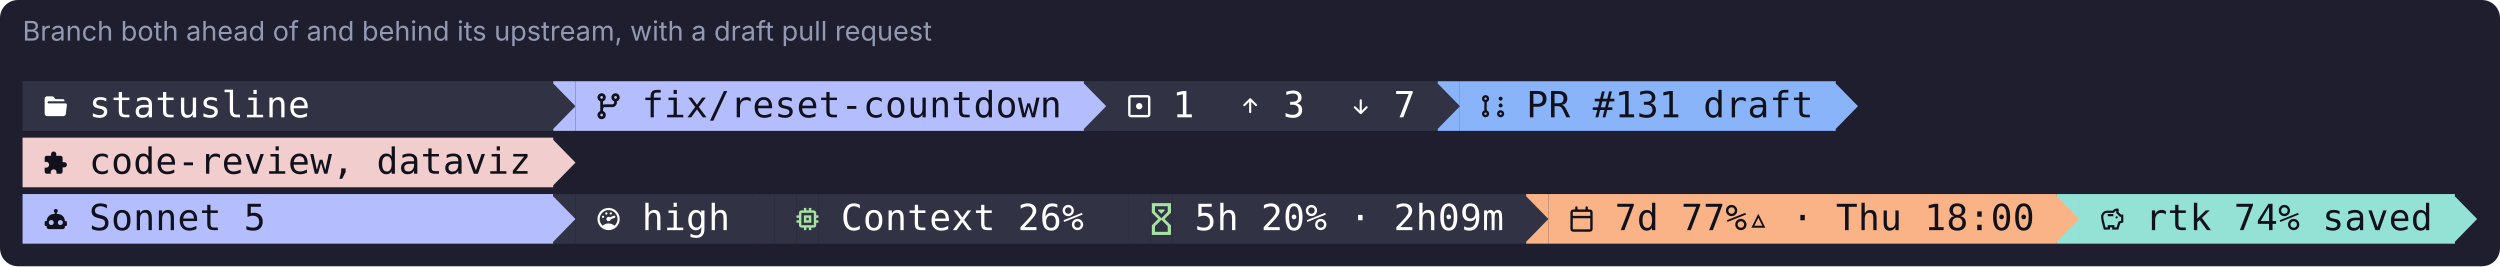
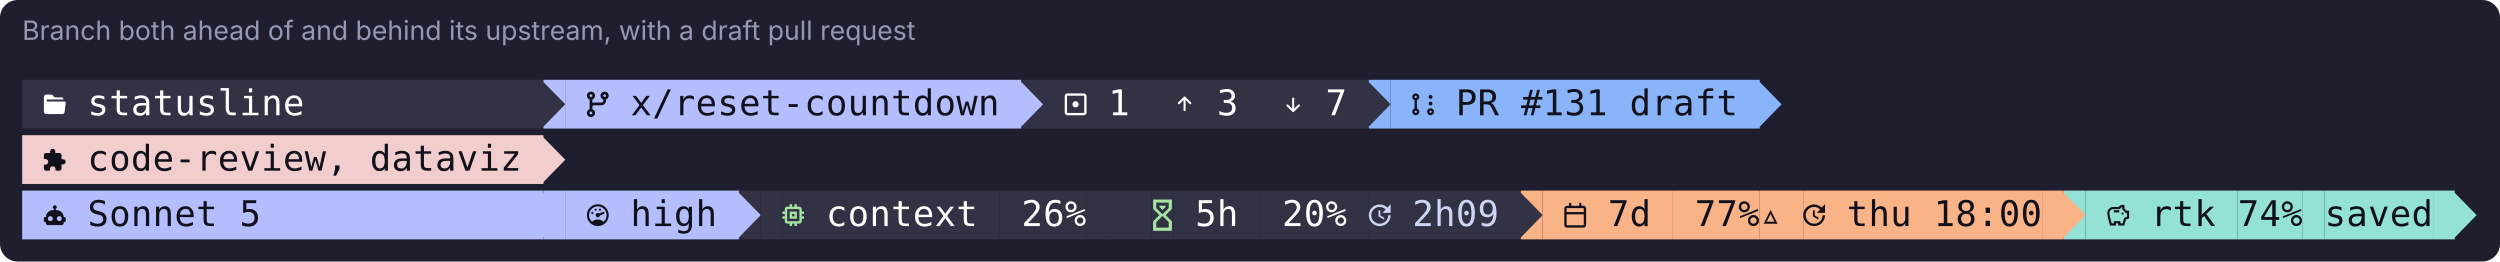
- <svg xmlns="http://www.w3.org/2000/svg" width="1108" height="118" viewBox="0 0 1108 118" role="img" aria-label="Branch both ahead of and behind its upstream, with a draft pull request">
-   <rect width="1108" height="118" rx="8" fill="#1e1e2e" />
+ <svg xmlns="http://www.w3.org/2000/svg" width="1128" height="118" viewBox="0 0 1128 118" role="img" aria-label="Branch both ahead of and behind its upstream, with a draft pull request">
+   <rect width="1128" height="118" rx="8" fill="#1e1e2e" />
  <text x="10" y="18" font-family="-apple-system,Segoe UI,system-ui,sans-serif" font-size="12" fill="#9399b2">Branch both ahead of and behind its upstream, with a draft pull request</text>
  <rect x="10.00" y="36" width="235.20" height="22" fill="rgb(49,50,68)" />
  <path d="M133 1134H400Q466 1134 507 1080L576 989Q582 981 591 981H991Q1022 981 1045 959Q1068 936 1067 905V867H210Q187 867 170.0 850.0Q153 833 153 810Q153 786 170.0 769.0Q187 752 210 752H1123Q1154 752 1177 730Q1200 707 1199 676Q1199 670 1199 667L1144 200Q1144 144 1105.0 105.0Q1066 66 1010 66H133Q78 66 39.0 105.0Q0 144 0 200V1000Q0 1056 39.0 1095.0Q78 1134 133 1134Z" fill="rgb(255,255,255)" transform="translate(19.80 52.00) scale(0.00821 -0.00821)" />
  <text x="44.30" y="52" text-anchor="middle" font-family="ui-monospace,SFMono-Regular,Menlo,Consolas,monospace" font-size="16" fill="rgb(255,255,255)">s</text>
  <text x="54.10" y="52" text-anchor="middle" font-family="ui-monospace,SFMono-Regular,Menlo,Consolas,monospace" font-size="16" fill="rgb(255,255,255)">t</text>
  <text x="63.90" y="52" text-anchor="middle" font-family="ui-monospace,SFMono-Regular,Menlo,Consolas,monospace" font-size="16" fill="rgb(255,255,255)">a</text>
  <text x="73.70" y="52" text-anchor="middle" font-family="ui-monospace,SFMono-Regular,Menlo,Consolas,monospace" font-size="16" fill="rgb(255,255,255)">t</text>
  <text x="83.50" y="52" text-anchor="middle" font-family="ui-monospace,SFMono-Regular,Menlo,Consolas,monospace" font-size="16" fill="rgb(255,255,255)">u</text>
  <text x="93.30" y="52" text-anchor="middle" font-family="ui-monospace,SFMono-Regular,Menlo,Consolas,monospace" font-size="16" fill="rgb(255,255,255)">s</text>
  <text x="103.10" y="52" text-anchor="middle" font-family="ui-monospace,SFMono-Regular,Menlo,Consolas,monospace" font-size="16" fill="rgb(255,255,255)">l</text>
  <text x="112.90" y="52" text-anchor="middle" font-family="ui-monospace,SFMono-Regular,Menlo,Consolas,monospace" font-size="16" fill="rgb(255,255,255)">i</text>
  <text x="122.70" y="52" text-anchor="middle" font-family="ui-monospace,SFMono-Regular,Menlo,Consolas,monospace" font-size="16" fill="rgb(255,255,255)">n</text>
  <text x="132.50" y="52" text-anchor="middle" font-family="ui-monospace,SFMono-Regular,Menlo,Consolas,monospace" font-size="16" fill="rgb(255,255,255)">e</text>
  <rect x="245.20" y="36" width="9.80" height="22" fill="rgb(180,190,254)" />
  <path d="M-72 1812H13L1200 602L13 -612H-72Z" fill="rgb(49,50,68)" transform="translate(245.20 52.00) scale(0.00821 -0.00821)" />
-   <rect x="255.00" y="36" width="225.40" height="22" fill="rgb(180,190,254)" />
+   <rect x="255.00" y="36" width="205.80" height="22" fill="rgb(180,190,254)" />
  <path d="M750 1076Q750 1168 816.0 1234.0Q882 1300 975.0 1300.0Q1068 1300 1134.0 1234.0Q1200 1168 1200 1076Q1200 1004 1158 944Q1116 886 1049 864V800Q1049 698 976 624Q903 550 800 550H400Q359 550 329 522Q299 492 300 450V338Q366 314 408.0 256.0Q450 198 450 126Q450 32 384.0 -34.0Q318 -100 225 -100Q132 -100 66 -34Q0 32 0 126Q0 198 42.0 256.0Q84 314 150 338V864Q84 888 42.0 946.0Q0 1004 0 1076Q0 1168 66.0 1234.0Q132 1300 225.0 1300.0Q318 1300 384.0 1234.0Q450 1168 450 1076Q450 1004 408.0 946.0Q366 888 300 864V680Q348 700 400 700H800Q841 700 871.0 730.0Q901 760 900 800V864Q834 888 792.0 946.0Q750 1004 750 1076ZM225 1000Q255 1000 277.0 1022.0Q299 1044 300 1076Q300 1106 278.0 1128.0Q256 1150 225.0 1150.0Q194 1150 172.0 1128.0Q150 1106 150.0 1075.0Q150 1044 172.0 1022.0Q194 1000 225 1000ZM975 1000Q1005 1000 1027.0 1022.0Q1049 1044 1049.0 1075.0Q1049 1106 1028 1128Q1006 1150 975.0 1150.0Q944 1150 922.0 1128.0Q900 1106 900.0 1075.0Q900 1044 922.0 1022.0Q944 1000 975 1000ZM225 50Q255 50 277 72Q299 94 300 126Q300 156 278.0 178.0Q256 200 225.0 200.0Q194 200 172.0 178.0Q150 156 150.0 125.0Q150 94 172.0 72.0Q194 50 225 50Z" fill="rgb(17,17,27)" transform="translate(264.80 52.00) scale(0.00821 -0.00821)" />
-   <text x="289.30" y="52" text-anchor="middle" font-family="ui-monospace,SFMono-Regular,Menlo,Consolas,monospace" font-size="16" fill="rgb(17,17,27)">f</text>
-   <text x="299.10" y="52" text-anchor="middle" font-family="ui-monospace,SFMono-Regular,Menlo,Consolas,monospace" font-size="16" fill="rgb(17,17,27)">i</text>
-   <text x="308.90" y="52" text-anchor="middle" font-family="ui-monospace,SFMono-Regular,Menlo,Consolas,monospace" font-size="16" fill="rgb(17,17,27)">x</text>
-   <text x="318.70" y="52" text-anchor="middle" font-family="ui-monospace,SFMono-Regular,Menlo,Consolas,monospace" font-size="16" fill="rgb(17,17,27)">/</text>
-   <text x="328.50" y="52" text-anchor="middle" font-family="ui-monospace,SFMono-Regular,Menlo,Consolas,monospace" font-size="16" fill="rgb(17,17,27)">r</text>
+   <text x="289.30" y="52" text-anchor="middle" font-family="ui-monospace,SFMono-Regular,Menlo,Consolas,monospace" font-size="16" fill="rgb(17,17,27)">x</text>
+   <text x="299.10" y="52" text-anchor="middle" font-family="ui-monospace,SFMono-Regular,Menlo,Consolas,monospace" font-size="16" fill="rgb(17,17,27)">/</text>
+   <text x="308.90" y="52" text-anchor="middle" font-family="ui-monospace,SFMono-Regular,Menlo,Consolas,monospace" font-size="16" fill="rgb(17,17,27)">r</text>
+   <text x="318.70" y="52" text-anchor="middle" font-family="ui-monospace,SFMono-Regular,Menlo,Consolas,monospace" font-size="16" fill="rgb(17,17,27)">e</text>
+   <text x="328.50" y="52" text-anchor="middle" font-family="ui-monospace,SFMono-Regular,Menlo,Consolas,monospace" font-size="16" fill="rgb(17,17,27)">s</text>
  <text x="338.30" y="52" text-anchor="middle" font-family="ui-monospace,SFMono-Regular,Menlo,Consolas,monospace" font-size="16" fill="rgb(17,17,27)">e</text>
-   <text x="348.10" y="52" text-anchor="middle" font-family="ui-monospace,SFMono-Regular,Menlo,Consolas,monospace" font-size="16" fill="rgb(17,17,27)">s</text>
-   <text x="357.90" y="52" text-anchor="middle" font-family="ui-monospace,SFMono-Regular,Menlo,Consolas,monospace" font-size="16" fill="rgb(17,17,27)">e</text>
-   <text x="367.70" y="52" text-anchor="middle" font-family="ui-monospace,SFMono-Regular,Menlo,Consolas,monospace" font-size="16" fill="rgb(17,17,27)">t</text>
-   <text x="377.50" y="52" text-anchor="middle" font-family="ui-monospace,SFMono-Regular,Menlo,Consolas,monospace" font-size="16" fill="rgb(17,17,27)">-</text>
-   <text x="387.30" y="52" text-anchor="middle" font-family="ui-monospace,SFMono-Regular,Menlo,Consolas,monospace" font-size="16" fill="rgb(17,17,27)">c</text>
-   <text x="397.10" y="52" text-anchor="middle" font-family="ui-monospace,SFMono-Regular,Menlo,Consolas,monospace" font-size="16" fill="rgb(17,17,27)">o</text>
-   <text x="406.90" y="52" text-anchor="middle" font-family="ui-monospace,SFMono-Regular,Menlo,Consolas,monospace" font-size="16" fill="rgb(17,17,27)">u</text>
-   <text x="416.70" y="52" text-anchor="middle" font-family="ui-monospace,SFMono-Regular,Menlo,Consolas,monospace" font-size="16" fill="rgb(17,17,27)">n</text>
-   <text x="426.50" y="52" text-anchor="middle" font-family="ui-monospace,SFMono-Regular,Menlo,Consolas,monospace" font-size="16" fill="rgb(17,17,27)">t</text>
-   <text x="436.30" y="52" text-anchor="middle" font-family="ui-monospace,SFMono-Regular,Menlo,Consolas,monospace" font-size="16" fill="rgb(17,17,27)">d</text>
-   <text x="446.10" y="52" text-anchor="middle" font-family="ui-monospace,SFMono-Regular,Menlo,Consolas,monospace" font-size="16" fill="rgb(17,17,27)">o</text>
-   <text x="455.90" y="52" text-anchor="middle" font-family="ui-monospace,SFMono-Regular,Menlo,Consolas,monospace" font-size="16" fill="rgb(17,17,27)">w</text>
-   <text x="465.70" y="52" text-anchor="middle" font-family="ui-monospace,SFMono-Regular,Menlo,Consolas,monospace" font-size="16" fill="rgb(17,17,27)">n</text>
-   <rect x="480.40" y="36" width="9.80" height="22" fill="rgb(49,50,68)" />
-   <path d="M-72 1812H13L1200 602L13 -612H-72Z" fill="rgb(180,190,254)" transform="translate(480.40 52.00) scale(0.00821 -0.00821)" />
-   <rect x="490.20" y="36" width="147.00" height="22" fill="rgb(49,50,68)" />
-   <path d="M1050 1200Q1112 1200 1156 1157Q1200 1113 1200 1050V150Q1200 87 1156 44Q1112 0 1050 0H150Q88 0 44.0 44.0Q0 88 0 150V1050Q0 1113 44.0 1157.0Q88 1201 150 1200ZM150 1072Q142 1072 134 1065Q128 1059 128 1050V150Q128 141 134.0 135.0Q140 129 150 129H1050Q1058 129 1066 135Q1070 141 1070 150V1050Q1070 1059 1066 1065Q1060 1071 1050 1072ZM600 429H596Q524 429 474.0 479.0Q424 529 424.0 600.0Q424 671 474.0 721.0Q524 771 596 771H600Q670 770 719.0 720.0Q768 670 768.0 600.0Q768 530 719.0 480.0Q670 430 600 429Z" fill="rgb(255,255,255)" transform="translate(500.00 52.00) scale(0.00821 -0.00821)" />
-   <text x="524.50" y="52" text-anchor="middle" font-family="ui-monospace,SFMono-Regular,Menlo,Consolas,monospace" font-size="16" fill="rgb(255,255,255)">1</text>
-   <path d="M260 616Q244 634 244 656Q244 680 260 696L580 1016Q596 1032 618 1032Q642 1032 658 1016L978 696Q992 680 992 658Q992 634 976 618Q960 602 936 602Q914 602 898 616L676 840V282Q676 258 658 242Q642 226 619.0 226.0Q596 226 580 242Q562 258 562 282V840L340 616Q324 600 300.0 600.0Q276 600 260 616Z" fill="rgb(255,255,255)" transform="translate(549.00 52.00) scale(0.00821 -0.00821)" />
-   <text x="573.50" y="52" text-anchor="middle" font-family="ui-monospace,SFMono-Regular,Menlo,Consolas,monospace" font-size="16" fill="rgb(255,255,255)">3</text>
-   <path d="M994 544Q994 520 978 504L658 186Q642 168 618 170Q596 170 580 186L260 504Q246 522 246 542Q246 566 262 582Q278 598 302 598Q324 598 340 584L562 362V920Q562 942 580 958Q596 976 618 976Q642 976 659.0 959.0Q676 942 676 920V362L898 584Q914 600 937.0 600.0Q960 600 977.0 583.0Q994 566 994 544Z" fill="rgb(255,255,255)" transform="translate(598.00 52.00) scale(0.00821 -0.00821)" />
-   <text x="622.50" y="52" text-anchor="middle" font-family="ui-monospace,SFMono-Regular,Menlo,Consolas,monospace" font-size="16" fill="rgb(255,255,255)">7</text>
-   <rect x="637.20" y="36" width="9.80" height="22" fill="rgb(137,180,250)" />
-   <path d="M-72 1812H13L1200 602L13 -612H-72Z" fill="rgb(49,50,68)" transform="translate(637.20 52.00) scale(0.00821 -0.00821)" />
-   <rect x="647.00" y="36" width="166.60" height="22" fill="rgb(137,180,250)" />
-   <path d="M331 1144Q387 1087 387 1008Q387 946 351.0 896.0Q315 846 259 826V375Q315 355 351.0 305.0Q387 255 387 193Q387 114 330.0 57.0Q273 0 193 0Q115 0 58.0 57.0Q1 114 1 193Q1 255 37.0 305.0Q73 355 129 375V826Q73 846 37 896Q1 946 1 1007Q1 1086 57 1144Q115 1200 194.0 1200.0Q273 1200 331 1144ZM871 57Q815 114 815 193Q815 272 871 329Q929 386 1009 386Q1087 386 1144.0 329.0Q1201 272 1201 193Q1201 114 1145 57Q1087 0 1008.0 0.0Q929 0 871 57ZM193 943Q221 943 240.0 962.0Q259 981 259 1008Q259 1034 240.0 1053.0Q221 1072 194.0 1072.0Q167 1072 149 1053Q129 1035 129.0 1008.0Q129 981 148.0 962.0Q167 943 193 943ZM149 239Q129 220 129.0 193.0Q129 166 148.0 147.0Q167 128 193 129Q221 129 239 147Q259 166 259 193Q259 219 240.0 238.0Q221 257 194.0 257.0Q167 257 149 239ZM943 193Q943 166 962.0 147.0Q981 128 1009 129Q1035 129 1053 147Q1071 166 1071.0 193.0Q1071 220 1053 239Q1035 257 1008.0 257.0Q981 257 962.0 238.0Q943 219 943 193ZM1009 536Q965 536 933 567Q901 599 901.0 643.0Q901 687 933 719Q963 750 1009 750Q1053 750 1083 719Q1115 687 1115.0 643.0Q1115 599 1084.0 567.0Q1053 535 1009 536ZM933 932Q901 964 901.0 1008.0Q901 1052 932.0 1083.0Q963 1114 1009 1115Q1053 1115 1083 1083Q1115 1052 1115.0 1008.0Q1115 964 1084.0 932.0Q1053 900 1009.0 900.0Q965 900 933 932Z" fill="rgb(17,17,27)" transform="translate(656.80 52.00) scale(0.00821 -0.00821)" />
-   <text x="681.30" y="52" text-anchor="middle" font-family="ui-monospace,SFMono-Regular,Menlo,Consolas,monospace" font-size="16" fill="rgb(17,17,27)">P</text>
-   <text x="691.10" y="52" text-anchor="middle" font-family="ui-monospace,SFMono-Regular,Menlo,Consolas,monospace" font-size="16" fill="rgb(17,17,27)">R</text>
-   <text x="710.70" y="52" text-anchor="middle" font-family="ui-monospace,SFMono-Regular,Menlo,Consolas,monospace" font-size="16" fill="rgb(17,17,27)">#</text>
+   <text x="348.10" y="52" text-anchor="middle" font-family="ui-monospace,SFMono-Regular,Menlo,Consolas,monospace" font-size="16" fill="rgb(17,17,27)">t</text>
+   <text x="357.90" y="52" text-anchor="middle" font-family="ui-monospace,SFMono-Regular,Menlo,Consolas,monospace" font-size="16" fill="rgb(17,17,27)">-</text>
+   <text x="367.70" y="52" text-anchor="middle" font-family="ui-monospace,SFMono-Regular,Menlo,Consolas,monospace" font-size="16" fill="rgb(17,17,27)">c</text>
+   <text x="377.50" y="52" text-anchor="middle" font-family="ui-monospace,SFMono-Regular,Menlo,Consolas,monospace" font-size="16" fill="rgb(17,17,27)">o</text>
+   <text x="387.30" y="52" text-anchor="middle" font-family="ui-monospace,SFMono-Regular,Menlo,Consolas,monospace" font-size="16" fill="rgb(17,17,27)">u</text>
+   <text x="397.10" y="52" text-anchor="middle" font-family="ui-monospace,SFMono-Regular,Menlo,Consolas,monospace" font-size="16" fill="rgb(17,17,27)">n</text>
+   <text x="406.90" y="52" text-anchor="middle" font-family="ui-monospace,SFMono-Regular,Menlo,Consolas,monospace" font-size="16" fill="rgb(17,17,27)">t</text>
+   <text x="416.70" y="52" text-anchor="middle" font-family="ui-monospace,SFMono-Regular,Menlo,Consolas,monospace" font-size="16" fill="rgb(17,17,27)">d</text>
+   <text x="426.50" y="52" text-anchor="middle" font-family="ui-monospace,SFMono-Regular,Menlo,Consolas,monospace" font-size="16" fill="rgb(17,17,27)">o</text>
+   <text x="436.30" y="52" text-anchor="middle" font-family="ui-monospace,SFMono-Regular,Menlo,Consolas,monospace" font-size="16" fill="rgb(17,17,27)">w</text>
+   <text x="446.10" y="52" text-anchor="middle" font-family="ui-monospace,SFMono-Regular,Menlo,Consolas,monospace" font-size="16" fill="rgb(17,17,27)">n</text>
+   <rect x="460.80" y="36" width="9.80" height="22" fill="rgb(49,50,68)" />
+   <path d="M-72 1812H13L1200 602L13 -612H-72Z" fill="rgb(180,190,254)" transform="translate(460.80 52.00) scale(0.00821 -0.00821)" />
+   <rect x="470.60" y="36" width="147.00" height="22" fill="rgb(49,50,68)" />
+   <path d="M1050 1200Q1112 1200 1156 1157Q1200 1113 1200 1050V150Q1200 87 1156 44Q1112 0 1050 0H150Q88 0 44.0 44.0Q0 88 0 150V1050Q0 1113 44.0 1157.0Q88 1201 150 1200ZM150 1072Q142 1072 134 1065Q128 1059 128 1050V150Q128 141 134.0 135.0Q140 129 150 129H1050Q1058 129 1066 135Q1070 141 1070 150V1050Q1070 1059 1066 1065Q1060 1071 1050 1072ZM600 429H596Q524 429 474.0 479.0Q424 529 424.0 600.0Q424 671 474.0 721.0Q524 771 596 771H600Q670 770 719.0 720.0Q768 670 768.0 600.0Q768 530 719.0 480.0Q670 430 600 429Z" fill="rgb(255,255,255)" transform="translate(480.40 52.00) scale(0.00821 -0.00821)" />
+   <text x="504.90" y="52" text-anchor="middle" font-family="ui-monospace,SFMono-Regular,Menlo,Consolas,monospace" font-size="16" fill="rgb(255,255,255)">1</text>
+   <path d="M260 616Q244 634 244 656Q244 680 260 696L580 1016Q596 1032 618 1032Q642 1032 658 1016L978 696Q992 680 992 658Q992 634 976 618Q960 602 936 602Q914 602 898 616L676 840V282Q676 258 658 242Q642 226 619.0 226.0Q596 226 580 242Q562 258 562 282V840L340 616Q324 600 300.0 600.0Q276 600 260 616Z" fill="rgb(255,255,255)" transform="translate(529.40 52.00) scale(0.00821 -0.00821)" />
+   <text x="553.90" y="52" text-anchor="middle" font-family="ui-monospace,SFMono-Regular,Menlo,Consolas,monospace" font-size="16" fill="rgb(255,255,255)">3</text>
+   <path d="M994 544Q994 520 978 504L658 186Q642 168 618 170Q596 170 580 186L260 504Q246 522 246 542Q246 566 262 582Q278 598 302 598Q324 598 340 584L562 362V920Q562 942 580 958Q596 976 618 976Q642 976 659.0 959.0Q676 942 676 920V362L898 584Q914 600 937.0 600.0Q960 600 977.0 583.0Q994 566 994 544Z" fill="rgb(255,255,255)" transform="translate(578.40 52.00) scale(0.00821 -0.00821)" />
+   <text x="602.90" y="52" text-anchor="middle" font-family="ui-monospace,SFMono-Regular,Menlo,Consolas,monospace" font-size="16" fill="rgb(255,255,255)">7</text>
+   <rect x="617.60" y="36" width="9.80" height="22" fill="rgb(137,180,250)" />
+   <path d="M-72 1812H13L1200 602L13 -612H-72Z" fill="rgb(49,50,68)" transform="translate(617.60 52.00) scale(0.00821 -0.00821)" />
+   <rect x="627.40" y="36" width="166.60" height="22" fill="rgb(137,180,250)" />
+   <path d="M331 1144Q387 1087 387 1008Q387 946 351.0 896.0Q315 846 259 826V375Q315 355 351.0 305.0Q387 255 387 193Q387 114 330.0 57.0Q273 0 193 0Q115 0 58.0 57.0Q1 114 1 193Q1 255 37.0 305.0Q73 355 129 375V826Q73 846 37 896Q1 946 1 1007Q1 1086 57 1144Q115 1200 194.0 1200.0Q273 1200 331 1144ZM871 57Q815 114 815 193Q815 272 871 329Q929 386 1009 386Q1087 386 1144.0 329.0Q1201 272 1201 193Q1201 114 1145 57Q1087 0 1008.0 0.0Q929 0 871 57ZM193 943Q221 943 240.0 962.0Q259 981 259 1008Q259 1034 240.0 1053.0Q221 1072 194.0 1072.0Q167 1072 149 1053Q129 1035 129.0 1008.0Q129 981 148.0 962.0Q167 943 193 943ZM149 239Q129 220 129.0 193.0Q129 166 148.0 147.0Q167 128 193 129Q221 129 239 147Q259 166 259 193Q259 219 240.0 238.0Q221 257 194.0 257.0Q167 257 149 239ZM943 193Q943 166 962.0 147.0Q981 128 1009 129Q1035 129 1053 147Q1071 166 1071.0 193.0Q1071 220 1053 239Q1035 257 1008.0 257.0Q981 257 962.0 238.0Q943 219 943 193ZM1009 536Q965 536 933 567Q901 599 901.0 643.0Q901 687 933 719Q963 750 1009 750Q1053 750 1083 719Q1115 687 1115.0 643.0Q1115 599 1084.0 567.0Q1053 535 1009 536ZM933 932Q901 964 901.0 1008.0Q901 1052 932.0 1083.0Q963 1114 1009 1115Q1053 1115 1083 1083Q1115 1052 1115.0 1008.0Q1115 964 1084.0 932.0Q1053 900 1009.0 900.0Q965 900 933 932Z" fill="rgb(17,17,27)" transform="translate(637.20 52.00) scale(0.00821 -0.00821)" />
+   <text x="661.70" y="52" text-anchor="middle" font-family="ui-monospace,SFMono-Regular,Menlo,Consolas,monospace" font-size="16" fill="rgb(17,17,27)">P</text>
+   <text x="671.50" y="52" text-anchor="middle" font-family="ui-monospace,SFMono-Regular,Menlo,Consolas,monospace" font-size="16" fill="rgb(17,17,27)">R</text>
+   <text x="691.10" y="52" text-anchor="middle" font-family="ui-monospace,SFMono-Regular,Menlo,Consolas,monospace" font-size="16" fill="rgb(17,17,27)">#</text>
+   <text x="700.90" y="52" text-anchor="middle" font-family="ui-monospace,SFMono-Regular,Menlo,Consolas,monospace" font-size="16" fill="rgb(17,17,27)">1</text>
+   <text x="710.70" y="52" text-anchor="middle" font-family="ui-monospace,SFMono-Regular,Menlo,Consolas,monospace" font-size="16" fill="rgb(17,17,27)">3</text>
  <text x="720.50" y="52" text-anchor="middle" font-family="ui-monospace,SFMono-Regular,Menlo,Consolas,monospace" font-size="16" fill="rgb(17,17,27)">1</text>
-   <text x="730.30" y="52" text-anchor="middle" font-family="ui-monospace,SFMono-Regular,Menlo,Consolas,monospace" font-size="16" fill="rgb(17,17,27)">3</text>
-   <text x="740.10" y="52" text-anchor="middle" font-family="ui-monospace,SFMono-Regular,Menlo,Consolas,monospace" font-size="16" fill="rgb(17,17,27)">1</text>
-   <text x="759.70" y="52" text-anchor="middle" font-family="ui-monospace,SFMono-Regular,Menlo,Consolas,monospace" font-size="16" fill="rgb(17,17,27)">d</text>
-   <text x="769.50" y="52" text-anchor="middle" font-family="ui-monospace,SFMono-Regular,Menlo,Consolas,monospace" font-size="16" fill="rgb(17,17,27)">r</text>
-   <text x="779.30" y="52" text-anchor="middle" font-family="ui-monospace,SFMono-Regular,Menlo,Consolas,monospace" font-size="16" fill="rgb(17,17,27)">a</text>
-   <text x="789.10" y="52" text-anchor="middle" font-family="ui-monospace,SFMono-Regular,Menlo,Consolas,monospace" font-size="16" fill="rgb(17,17,27)">f</text>
-   <text x="798.90" y="52" text-anchor="middle" font-family="ui-monospace,SFMono-Regular,Menlo,Consolas,monospace" font-size="16" fill="rgb(17,17,27)">t</text>
-   <path d="M-72 1812H13L1200 602L13 -612H-72Z" fill="rgb(137,180,250)" transform="translate(813.60 52.00) scale(0.00821 -0.00821)" />
+   <text x="740.10" y="52" text-anchor="middle" font-family="ui-monospace,SFMono-Regular,Menlo,Consolas,monospace" font-size="16" fill="rgb(17,17,27)">d</text>
+   <text x="749.90" y="52" text-anchor="middle" font-family="ui-monospace,SFMono-Regular,Menlo,Consolas,monospace" font-size="16" fill="rgb(17,17,27)">r</text>
+   <text x="759.70" y="52" text-anchor="middle" font-family="ui-monospace,SFMono-Regular,Menlo,Consolas,monospace" font-size="16" fill="rgb(17,17,27)">a</text>
+   <text x="769.50" y="52" text-anchor="middle" font-family="ui-monospace,SFMono-Regular,Menlo,Consolas,monospace" font-size="16" fill="rgb(17,17,27)">f</text>
+   <text x="779.30" y="52" text-anchor="middle" font-family="ui-monospace,SFMono-Regular,Menlo,Consolas,monospace" font-size="16" fill="rgb(17,17,27)">t</text>
+   <path d="M-72 1812H13L1200 602L13 -612H-72Z" fill="rgb(137,180,250)" transform="translate(794.00 52.00) scale(0.00821 -0.00821)" />
  <rect x="10.00" y="61" width="235.20" height="22" fill="rgb(242,205,205)" />
  <path d="M1055 626H969V857Q969 903 935.5 936.5Q902 970 857 970H627V1056Q627 1115 585.5 1157.5Q544 1200 485.0 1200.0Q426 1200 384.5 1157.0Q343 1114 343 1056V970H113Q67 970 33.5 936.5Q0 903 0 857V640H86Q150 640 194.5 594.5Q239 549 239.0 484.5Q239 420 194.5 374.5Q150 329 86 329H0V112Q0 66 33.5 33.0Q67 0 113 0H329V86Q329 150 375.0 194.0Q421 238 485.0 238.0Q549 238 594.5 194.0Q640 150 640 86V0H857Q903 0 936.0 33.5Q969 67 969 112V343H1055Q1114 343 1157.0 384.5Q1200 426 1200.0 484.5Q1200 543 1157.0 584.5Q1114 626 1055 626Z" fill="rgb(17,17,27)" transform="translate(19.80 77.00) scale(0.00821 -0.00821)" />
  <text x="44.30" y="77" text-anchor="middle" font-family="ui-monospace,SFMono-Regular,Menlo,Consolas,monospace" font-size="16" fill="rgb(17,17,27)">c</text>
  <text x="54.10" y="77" text-anchor="middle" font-family="ui-monospace,SFMono-Regular,Menlo,Consolas,monospace" font-size="16" fill="rgb(17,17,27)">o</text>
  <text x="63.90" y="77" text-anchor="middle" font-family="ui-monospace,SFMono-Regular,Menlo,Consolas,monospace" font-size="16" fill="rgb(17,17,27)">d</text>
  <text x="73.70" y="77" text-anchor="middle" font-family="ui-monospace,SFMono-Regular,Menlo,Consolas,monospace" font-size="16" fill="rgb(17,17,27)">e</text>
  <text x="83.50" y="77" text-anchor="middle" font-family="ui-monospace,SFMono-Regular,Menlo,Consolas,monospace" font-size="16" fill="rgb(17,17,27)">-</text>
  <text x="93.30" y="77" text-anchor="middle" font-family="ui-monospace,SFMono-Regular,Menlo,Consolas,monospace" font-size="16" fill="rgb(17,17,27)">r</text>
  <text x="103.10" y="77" text-anchor="middle" font-family="ui-monospace,SFMono-Regular,Menlo,Consolas,monospace" font-size="16" fill="rgb(17,17,27)">e</text>
  <text x="112.90" y="77" text-anchor="middle" font-family="ui-monospace,SFMono-Regular,Menlo,Consolas,monospace" font-size="16" fill="rgb(17,17,27)">v</text>
  <text x="122.70" y="77" text-anchor="middle" font-family="ui-monospace,SFMono-Regular,Menlo,Consolas,monospace" font-size="16" fill="rgb(17,17,27)">i</text>
  <text x="132.50" y="77" text-anchor="middle" font-family="ui-monospace,SFMono-Regular,Menlo,Consolas,monospace" font-size="16" fill="rgb(17,17,27)">e</text>
  <text x="142.30" y="77" text-anchor="middle" font-family="ui-monospace,SFMono-Regular,Menlo,Consolas,monospace" font-size="16" fill="rgb(17,17,27)">w</text>
  <text x="152.10" y="77" text-anchor="middle" font-family="ui-monospace,SFMono-Regular,Menlo,Consolas,monospace" font-size="16" fill="rgb(17,17,27)">,</text>
  <text x="171.70" y="77" text-anchor="middle" font-family="ui-monospace,SFMono-Regular,Menlo,Consolas,monospace" font-size="16" fill="rgb(17,17,27)">d</text>
  <text x="181.50" y="77" text-anchor="middle" font-family="ui-monospace,SFMono-Regular,Menlo,Consolas,monospace" font-size="16" fill="rgb(17,17,27)">a</text>
  <text x="191.30" y="77" text-anchor="middle" font-family="ui-monospace,SFMono-Regular,Menlo,Consolas,monospace" font-size="16" fill="rgb(17,17,27)">t</text>
  <text x="201.10" y="77" text-anchor="middle" font-family="ui-monospace,SFMono-Regular,Menlo,Consolas,monospace" font-size="16" fill="rgb(17,17,27)">a</text>
  <text x="210.90" y="77" text-anchor="middle" font-family="ui-monospace,SFMono-Regular,Menlo,Consolas,monospace" font-size="16" fill="rgb(17,17,27)">v</text>
  <text x="220.70" y="77" text-anchor="middle" font-family="ui-monospace,SFMono-Regular,Menlo,Consolas,monospace" font-size="16" fill="rgb(17,17,27)">i</text>
  <text x="230.50" y="77" text-anchor="middle" font-family="ui-monospace,SFMono-Regular,Menlo,Consolas,monospace" font-size="16" fill="rgb(17,17,27)">z</text>
  <path d="M-72 1812H13L1200 602L13 -612H-72Z" fill="rgb(242,205,205)" transform="translate(245.20 77.00) scale(0.00821 -0.00821)" />
  <rect x="10.00" y="86" width="235.20" height="22" fill="rgb(180,190,254)" />
  <path d="M600 1144Q646 1144 678.0 1112.0Q710 1080 710 1037Q710 1006 694.0 980.5Q678 955 654 943V874H710Q812 874 900.0 821.5Q988 769 1039.0 682.0Q1090 595 1090 490H1144Q1166 490 1183.0 475.0Q1200 460 1200 437V274Q1200 251 1183.0 235.5Q1166 220 1144 220H1090V164Q1090 120 1058.0 88.0Q1026 56 980 56H220Q174 56 142.0 88.0Q110 120 110 164V220H56Q34 220 17.0 235.0Q0 250 0 274V437Q0 460 16.0 475.0Q32 490 56 490H110Q110 595 161.0 682.0Q212 769 300.0 821.5Q388 874 490 874H546V943Q522 956 506.0 981.0Q490 1006 490 1037Q490 1081 522.0 1112.5Q554 1144 600 1144ZM354 546Q298 546 259.0 505.5Q220 465 220.0 409.0Q220 353 259.0 313.5Q298 274 354.0 274.0Q410 274 450.0 313.5Q490 353 490.0 409.0Q490 465 450.0 505.5Q410 546 354 546ZM846 546Q790 546 750.0 505.5Q710 465 710.0 409.0Q710 353 749.0 313.5Q788 274 844.0 274.0Q900 274 940.0 313.5Q980 353 980.0 409.0Q980 465 941.0 505.5Q902 546 846 546Z" fill="rgb(17,17,27)" transform="translate(19.80 102.00) scale(0.00821 -0.00821)" />
  <text x="44.30" y="102" text-anchor="middle" font-family="ui-monospace,SFMono-Regular,Menlo,Consolas,monospace" font-size="16" fill="rgb(17,17,27)">S</text>
  <text x="54.10" y="102" text-anchor="middle" font-family="ui-monospace,SFMono-Regular,Menlo,Consolas,monospace" font-size="16" fill="rgb(17,17,27)">o</text>
  <text x="63.90" y="102" text-anchor="middle" font-family="ui-monospace,SFMono-Regular,Menlo,Consolas,monospace" font-size="16" fill="rgb(17,17,27)">n</text>
  <text x="73.70" y="102" text-anchor="middle" font-family="ui-monospace,SFMono-Regular,Menlo,Consolas,monospace" font-size="16" fill="rgb(17,17,27)">n</text>
  <text x="83.50" y="102" text-anchor="middle" font-family="ui-monospace,SFMono-Regular,Menlo,Consolas,monospace" font-size="16" fill="rgb(17,17,27)">e</text>
  <text x="93.30" y="102" text-anchor="middle" font-family="ui-monospace,SFMono-Regular,Menlo,Consolas,monospace" font-size="16" fill="rgb(17,17,27)">t</text>
  <text x="112.90" y="102" text-anchor="middle" font-family="ui-monospace,SFMono-Regular,Menlo,Consolas,monospace" font-size="16" fill="rgb(17,17,27)">5</text>
-   <rect x="245.20" y="86" width="9.80" height="22" fill="rgb(49,50,68)" />
+   <rect x="245.20" y="86" width="9.80" height="22" fill="rgb(180,190,254)" />
  <path d="M-72 1812H13L1200 602L13 -612H-72Z" fill="rgb(180,190,254)" transform="translate(245.20 102.00) scale(0.00821 -0.00821)" />
-   <rect x="255.00" y="86" width="78.40" height="22" fill="rgb(49,50,68)" />
-   <path d="M600 1200Q482 1200 370.5 1155.0Q259 1110 174.5 1025.5Q90 941 45.0 829.5Q0 718 0.0 599.5Q0 481 45.0 370.0Q90 259 174.5 174.5Q259 90 370.5 45.0Q482 0 600.0 0.0Q718 0 829.5 45.0Q941 90 1025.0 174.5Q1109 259 1154.5 370.0Q1200 481 1200.0 599.5Q1200 718 1154.5 829.5Q1109 941 1025.0 1025.5Q941 1110 829.5 1155.0Q718 1200 600 1200ZM600 1082Q729 1082 840.5 1017.0Q952 952 1016.5 840.5Q1081 729 1081 600Q1081 493 1039.0 400.0Q997 307 918 240Q856 299 773.0 330.0Q690 361 600 361Q420 361 282 240Q203 307 161.0 400.0Q119 493 119 600Q119 729 183.5 840.5Q248 952 359.5 1017.0Q471 1082 600 1082ZM479 961Q454 961 437.0 944.0Q420 927 420.0 901.5Q420 876 437.0 858.0Q454 840 479.5 840.0Q505 840 523.0 858.0Q541 876 541.0 901.5Q541 927 522.5 944.0Q504 961 479 961ZM721 961Q696 961 677.5 944.0Q659 927 659.0 901.5Q659 876 677.0 858.0Q695 840 720.5 840.0Q746 840 763.0 858.0Q780 876 780.0 901.5Q780 927 763.0 944.0Q746 961 721 961ZM907 783Q899 783 885 780L673 693Q648 713 615.5 718.5Q583 724 555 710Q510 693 490.5 646.5Q471 600 489.0 555.0Q507 510 553.5 490.0Q600 470 645 490Q676 501 695.5 526.5Q715 552 721 583L930 668Q952 676 962.0 700.0Q972 724 963 746Q955 763 939.5 773.0Q924 783 907 783ZM298 780Q273 780 256.5 763.0Q240 746 240.0 721.0Q240 696 256.5 677.5Q273 659 298.5 659.0Q324 659 342.0 677.5Q360 696 360.0 721.0Q360 746 341.5 763.0Q323 780 298 780Z" fill="rgb(255,255,255)" transform="translate(264.80 102.00) scale(0.00821 -0.00821)" />
-   <text x="289.30" y="102" text-anchor="middle" font-family="ui-monospace,SFMono-Regular,Menlo,Consolas,monospace" font-size="16" fill="rgb(255,255,255)">h</text>
-   <text x="299.10" y="102" text-anchor="middle" font-family="ui-monospace,SFMono-Regular,Menlo,Consolas,monospace" font-size="16" fill="rgb(255,255,255)">i</text>
-   <text x="308.90" y="102" text-anchor="middle" font-family="ui-monospace,SFMono-Regular,Menlo,Consolas,monospace" font-size="16" fill="rgb(255,255,255)">g</text>
-   <text x="318.70" y="102" text-anchor="middle" font-family="ui-monospace,SFMono-Regular,Menlo,Consolas,monospace" font-size="16" fill="rgb(255,255,255)">h</text>
+   <rect x="255.00" y="86" width="78.40" height="22" fill="rgb(180,190,254)" />
+   <path d="M600 1200Q482 1200 370.5 1155.0Q259 1110 174.5 1025.5Q90 941 45.0 829.5Q0 718 0.0 599.5Q0 481 45.0 370.0Q90 259 174.5 174.5Q259 90 370.5 45.0Q482 0 600.0 0.0Q718 0 829.5 45.0Q941 90 1025.0 174.5Q1109 259 1154.5 370.0Q1200 481 1200.0 599.5Q1200 718 1154.5 829.5Q1109 941 1025.0 1025.5Q941 1110 829.5 1155.0Q718 1200 600 1200ZM600 1082Q729 1082 840.5 1017.0Q952 952 1016.5 840.5Q1081 729 1081 600Q1081 493 1039.0 400.0Q997 307 918 240Q856 299 773.0 330.0Q690 361 600 361Q420 361 282 240Q203 307 161.0 400.0Q119 493 119 600Q119 729 183.5 840.5Q248 952 359.5 1017.0Q471 1082 600 1082ZM479 961Q454 961 437.0 944.0Q420 927 420.0 901.5Q420 876 437.0 858.0Q454 840 479.5 840.0Q505 840 523.0 858.0Q541 876 541.0 901.5Q541 927 522.5 944.0Q504 961 479 961ZM721 961Q696 961 677.5 944.0Q659 927 659.0 901.5Q659 876 677.0 858.0Q695 840 720.5 840.0Q746 840 763.0 858.0Q780 876 780.0 901.5Q780 927 763.0 944.0Q746 961 721 961ZM907 783Q899 783 885 780L673 693Q648 713 615.5 718.5Q583 724 555 710Q510 693 490.5 646.5Q471 600 489.0 555.0Q507 510 553.5 490.0Q600 470 645 490Q676 501 695.5 526.5Q715 552 721 583L930 668Q952 676 962.0 700.0Q972 724 963 746Q955 763 939.5 773.0Q924 783 907 783ZM298 780Q273 780 256.5 763.0Q240 746 240.0 721.0Q240 696 256.5 677.5Q273 659 298.5 659.0Q324 659 342.0 677.5Q360 696 360.0 721.0Q360 746 341.5 763.0Q323 780 298 780Z" fill="rgb(17,17,27)" transform="translate(264.80 102.00) scale(0.00821 -0.00821)" />
+   <text x="289.30" y="102" text-anchor="middle" font-family="ui-monospace,SFMono-Regular,Menlo,Consolas,monospace" font-size="16" fill="rgb(17,17,27)">h</text>
+   <text x="299.10" y="102" text-anchor="middle" font-family="ui-monospace,SFMono-Regular,Menlo,Consolas,monospace" font-size="16" fill="rgb(17,17,27)">i</text>
+   <text x="308.90" y="102" text-anchor="middle" font-family="ui-monospace,SFMono-Regular,Menlo,Consolas,monospace" font-size="16" fill="rgb(17,17,27)">g</text>
+   <text x="318.70" y="102" text-anchor="middle" font-family="ui-monospace,SFMono-Regular,Menlo,Consolas,monospace" font-size="16" fill="rgb(17,17,27)">h</text>
  <rect x="333.40" y="86" width="9.80" height="22" fill="rgb(49,50,68)" />
-   <path d="M-72 1812H13L1200 602L13 -612H-72Z" fill="rgb(49,50,68)" transform="translate(333.40 102.00) scale(0.00821 -0.00821)" />
+   <path d="M-72 1812H13L1200 602L13 -612H-72Z" fill="rgb(180,190,254)" transform="translate(333.40 102.00) scale(0.00821 -0.00821)" />
  <rect x="343.20" y="86" width="9.80" height="22" fill="rgb(49,50,68)" />
  <rect x="353.00" y="86" width="9.80" height="22" fill="rgb(49,50,68)" />
  <path d="M935 266H265V935H935ZM1200 666V800H1065V935Q1065 988 1026.0 1027.0Q987 1066 935 1066H800Q800 1065 800 1200H665V1066H534Q534 1065 534 1200H400V1066H265Q212 1066 173.5 1027.0Q135 988 135 935V800H0V666H135V534H0Q0 535 0 401H135V266Q135 213 174.0 174.0Q213 135 265 135H400V0H534V135H665V0H800V135H935Q988 135 1026.5 174.0Q1065 213 1065 266V401H1200V534H1065V666ZM665 534H534V666H665ZM800 800H400Q400 801 400 401H800Z" fill="rgb(166,227,161)" transform="translate(353.00 102.00) scale(0.00821 -0.00821)" />
-   <rect x="362.80" y="86" width="127.40" height="22" fill="rgb(49,50,68)" />
-   <text x="377.50" y="102" text-anchor="middle" font-family="ui-monospace,SFMono-Regular,Menlo,Consolas,monospace" font-size="16" fill="rgb(255,255,255)">C</text>
+   <rect x="362.80" y="86" width="88.20" height="22" fill="rgb(49,50,68)" />
+   <text x="377.50" y="102" text-anchor="middle" font-family="ui-monospace,SFMono-Regular,Menlo,Consolas,monospace" font-size="16" fill="rgb(255,255,255)">c</text>
  <text x="387.30" y="102" text-anchor="middle" font-family="ui-monospace,SFMono-Regular,Menlo,Consolas,monospace" font-size="16" fill="rgb(255,255,255)">o</text>
  <text x="397.10" y="102" text-anchor="middle" font-family="ui-monospace,SFMono-Regular,Menlo,Consolas,monospace" font-size="16" fill="rgb(255,255,255)">n</text>
  <text x="406.90" y="102" text-anchor="middle" font-family="ui-monospace,SFMono-Regular,Menlo,Consolas,monospace" font-size="16" fill="rgb(255,255,255)">t</text>
  <text x="416.70" y="102" text-anchor="middle" font-family="ui-monospace,SFMono-Regular,Menlo,Consolas,monospace" font-size="16" fill="rgb(255,255,255)">e</text>
  <text x="426.50" y="102" text-anchor="middle" font-family="ui-monospace,SFMono-Regular,Menlo,Consolas,monospace" font-size="16" fill="rgb(255,255,255)">x</text>
  <text x="436.30" y="102" text-anchor="middle" font-family="ui-monospace,SFMono-Regular,Menlo,Consolas,monospace" font-size="16" fill="rgb(255,255,255)">t</text>
-   <text x="455.90" y="102" text-anchor="middle" font-family="ui-monospace,SFMono-Regular,Menlo,Consolas,monospace" font-size="16" fill="rgb(255,255,255)">2</text>
-   <text x="465.70" y="102" text-anchor="middle" font-family="ui-monospace,SFMono-Regular,Menlo,Consolas,monospace" font-size="16" fill="rgb(255,255,255)">6</text>
-   <text x="475.50" y="102" text-anchor="middle" font-family="ui-monospace,SFMono-Regular,Menlo,Consolas,monospace" font-size="16" fill="rgb(255,255,255)">%</text>
+   <rect x="451.00" y="86" width="39.20" height="22" fill="rgb(49,50,68)" />
+   <text x="465.70" y="102" text-anchor="middle" font-family="ui-monospace,SFMono-Regular,Menlo,Consolas,monospace" font-size="16" fill="rgb(255,255,255)">2</text>
+   <text x="475.50" y="102" text-anchor="middle" font-family="ui-monospace,SFMono-Regular,Menlo,Consolas,monospace" font-size="16" fill="rgb(255,255,255)">6</text>
+   <text x="485.30" y="102" text-anchor="middle" font-family="ui-monospace,SFMono-Regular,Menlo,Consolas,monospace" font-size="16" fill="rgb(255,255,255)">%</text>
  <rect x="490.20" y="86" width="9.80" height="22" fill="rgb(49,50,68)" />
-   <path d="M-72 1812H13L1200 602L13 -612H-72Z" fill="rgb(49,50,68)" transform="translate(490.20 102.00) scale(0.00821 -0.00821)" />
  <rect x="500.00" y="86" width="9.80" height="22" fill="rgb(49,50,68)" />
+   <path d="M-72 1812H13L1200 602L13 -612H-72Z" fill="rgb(49,50,68)" transform="translate(500.00 102.00) scale(0.00821 -0.00821)" />
  <rect x="509.80" y="86" width="9.80" height="22" fill="rgb(49,50,68)" />
-   <path d="M84 1459H1116V943L774 600Q772 600 1116 258V-259H84V258L426 600Q428 600 84 943ZM942 214 600 556 256 214V-89H942ZM600 645 942 988V1291H256V988ZM426 1117H774V1053L600 879L426 1053Z" fill="rgb(166,227,161)" transform="translate(509.80 102.00) scale(0.00821 -0.00821)" />
-   <rect x="519.60" y="86" width="156.80" height="22" fill="rgb(49,50,68)" />
-   <text x="534.30" y="102" text-anchor="middle" font-family="ui-monospace,SFMono-Regular,Menlo,Consolas,monospace" font-size="16" fill="rgb(255,255,255)">5</text>
-   <text x="544.10" y="102" text-anchor="middle" font-family="ui-monospace,SFMono-Regular,Menlo,Consolas,monospace" font-size="16" fill="rgb(255,255,255)">h</text>
-   <text x="563.70" y="102" text-anchor="middle" font-family="ui-monospace,SFMono-Regular,Menlo,Consolas,monospace" font-size="16" fill="rgb(255,255,255)">2</text>
-   <text x="573.50" y="102" text-anchor="middle" font-family="ui-monospace,SFMono-Regular,Menlo,Consolas,monospace" font-size="16" fill="rgb(255,255,255)">0</text>
-   <text x="583.30" y="102" text-anchor="middle" font-family="ui-monospace,SFMono-Regular,Menlo,Consolas,monospace" font-size="16" fill="rgb(255,255,255)">%</text>
-   <text x="602.90" y="102" text-anchor="middle" font-family="ui-monospace,SFMono-Regular,Menlo,Consolas,monospace" font-size="16" fill="rgb(255,255,255)">·</text>
-   <text x="622.50" y="102" text-anchor="middle" font-family="ui-monospace,SFMono-Regular,Menlo,Consolas,monospace" font-size="16" fill="rgb(255,255,255)">2</text>
-   <text x="632.30" y="102" text-anchor="middle" font-family="ui-monospace,SFMono-Regular,Menlo,Consolas,monospace" font-size="16" fill="rgb(255,255,255)">h</text>
-   <text x="642.10" y="102" text-anchor="middle" font-family="ui-monospace,SFMono-Regular,Menlo,Consolas,monospace" font-size="16" fill="rgb(255,255,255)">0</text>
-   <text x="651.90" y="102" text-anchor="middle" font-family="ui-monospace,SFMono-Regular,Menlo,Consolas,monospace" font-size="16" fill="rgb(255,255,255)">9</text>
-   <text x="661.70" y="102" text-anchor="middle" font-family="ui-monospace,SFMono-Regular,Menlo,Consolas,monospace" font-size="16" fill="rgb(255,255,255)">m</text>
-   <rect x="676.40" y="86" width="9.80" height="22" fill="rgb(250,179,135)" />
-   <path d="M-72 1812H13L1200 602L13 -612H-72Z" fill="rgb(49,50,68)" transform="translate(676.40 102.00) scale(0.00821 -0.00821)" />
-   <rect x="686.20" y="86" width="225.40" height="22" fill="rgb(250,179,135)" />
-   <path d="M387 1222V1115H815V1222Q815 1249 835 1267Q853 1286 879.0 1286.0Q905 1286 924.0 1267.0Q943 1248 943 1222V1115H1051Q1113 1115 1157.0 1071.0Q1201 1027 1201 965V64Q1201 1 1157 -42Q1113 -86 1051 -85H151Q89 -85 45 -42Q1 2 1 64V965Q1 1028 45 1071Q89 1115 151 1115H259V1222Q259 1249 277 1267Q297 1286 323.0 1286.0Q349 1286 368.0 1267.0Q387 1248 387 1222ZM129 643V64Q129 55 135.0 49.0Q141 43 151 43H1051Q1059 43 1067 49Q1071 55 1071 64V643ZM1051 986H151Q143 986 135 980Q129 974 129 965V771H1071V965Q1071 974 1067 980Q1059 986 1051 986Z" fill="rgb(17,17,27)" transform="translate(696.00 102.00) scale(0.00821 -0.00821)" />
-   <text x="720.50" y="102" text-anchor="middle" font-family="ui-monospace,SFMono-Regular,Menlo,Consolas,monospace" font-size="16" fill="rgb(17,17,27)">7</text>
-   <text x="730.30" y="102" text-anchor="middle" font-family="ui-monospace,SFMono-Regular,Menlo,Consolas,monospace" font-size="16" fill="rgb(17,17,27)">d</text>
-   <text x="749.90" y="102" text-anchor="middle" font-family="ui-monospace,SFMono-Regular,Menlo,Consolas,monospace" font-size="16" fill="rgb(17,17,27)">7</text>
-   <text x="759.70" y="102" text-anchor="middle" font-family="ui-monospace,SFMono-Regular,Menlo,Consolas,monospace" font-size="16" fill="rgb(17,17,27)">7</text>
-   <text x="769.50" y="102" text-anchor="middle" font-family="ui-monospace,SFMono-Regular,Menlo,Consolas,monospace" font-size="16" fill="rgb(17,17,27)">%</text>
-   <text x="779.30" y="102" text-anchor="middle" font-family="ui-monospace,SFMono-Regular,Menlo,Consolas,monospace" font-size="16" fill="rgb(17,17,27)">▵</text>
-   <text x="798.90" y="102" text-anchor="middle" font-family="ui-monospace,SFMono-Regular,Menlo,Consolas,monospace" font-size="16" fill="rgb(17,17,27)">·</text>
-   <text x="818.50" y="102" text-anchor="middle" font-family="ui-monospace,SFMono-Regular,Menlo,Consolas,monospace" font-size="16" fill="rgb(17,17,27)">T</text>
-   <text x="828.30" y="102" text-anchor="middle" font-family="ui-monospace,SFMono-Regular,Menlo,Consolas,monospace" font-size="16" fill="rgb(17,17,27)">h</text>
-   <text x="838.10" y="102" text-anchor="middle" font-family="ui-monospace,SFMono-Regular,Menlo,Consolas,monospace" font-size="16" fill="rgb(17,17,27)">u</text>
-   <text x="857.70" y="102" text-anchor="middle" font-family="ui-monospace,SFMono-Regular,Menlo,Consolas,monospace" font-size="16" fill="rgb(17,17,27)">1</text>
-   <text x="867.50" y="102" text-anchor="middle" font-family="ui-monospace,SFMono-Regular,Menlo,Consolas,monospace" font-size="16" fill="rgb(17,17,27)">8</text>
-   <text x="877.30" y="102" text-anchor="middle" font-family="ui-monospace,SFMono-Regular,Menlo,Consolas,monospace" font-size="16" fill="rgb(17,17,27)">:</text>
-   <text x="887.10" y="102" text-anchor="middle" font-family="ui-monospace,SFMono-Regular,Menlo,Consolas,monospace" font-size="16" fill="rgb(17,17,27)">0</text>
-   <text x="896.90" y="102" text-anchor="middle" font-family="ui-monospace,SFMono-Regular,Menlo,Consolas,monospace" font-size="16" fill="rgb(17,17,27)">0</text>
-   <rect x="911.60" y="86" width="9.80" height="22" fill="rgb(148,226,213)" />
-   <path d="M-72 1812H13L1200 602L13 -612H-72Z" fill="rgb(250,179,135)" transform="translate(911.60 102.00) scale(0.00821 -0.00821)" />
-   <rect x="921.40" y="86" width="166.60" height="22" fill="rgb(148,226,213)" />
-   <path d="M780 692Q780 714 798.5 732.0Q817 750 841.0 750.0Q865 750 883.5 732.0Q902 714 902.0 690.0Q902 666 883.5 648.0Q865 630 841.0 630.0Q817 630 798.5 648.0Q780 666 780 692ZM360 750H659V872H360ZM1200 842V420L1031 364L930 30H600V150H479V30H150L110 168Q65 332 37 460Q0 642 0 720Q0 810 44.0 886.0Q88 962 164.0 1007.0Q240 1052 329 1052H631Q673 1106 735.0 1138.0Q797 1170 871 1170Q908 1170 934.0 1145.0Q960 1120 960 1080Q960 1064 952 1046Q938 1012 935 976L1070 842ZM1081 720H1019L811 932Q811 990 825 1046Q783 1036 749.0 1005.0Q715 974 701 932H329Q242 932 180.5 870.0Q119 808 119 720Q119 590 240 150H360V270H721V150H840L935 460L1081 508Z" fill="rgb(17,17,27)" transform="translate(931.20 102.00) scale(0.00821 -0.00821)" />
-   <text x="955.70" y="102" text-anchor="middle" font-family="ui-monospace,SFMono-Regular,Menlo,Consolas,monospace" font-size="16" fill="rgb(17,17,27)">r</text>
-   <text x="965.50" y="102" text-anchor="middle" font-family="ui-monospace,SFMono-Regular,Menlo,Consolas,monospace" font-size="16" fill="rgb(17,17,27)">t</text>
-   <text x="975.30" y="102" text-anchor="middle" font-family="ui-monospace,SFMono-Regular,Menlo,Consolas,monospace" font-size="16" fill="rgb(17,17,27)">k</text>
-   <text x="994.90" y="102" text-anchor="middle" font-family="ui-monospace,SFMono-Regular,Menlo,Consolas,monospace" font-size="16" fill="rgb(17,17,27)">7</text>
-   <text x="1004.70" y="102" text-anchor="middle" font-family="ui-monospace,SFMono-Regular,Menlo,Consolas,monospace" font-size="16" fill="rgb(17,17,27)">4</text>
-   <text x="1014.50" y="102" text-anchor="middle" font-family="ui-monospace,SFMono-Regular,Menlo,Consolas,monospace" font-size="16" fill="rgb(17,17,27)">%</text>
-   <text x="1034.10" y="102" text-anchor="middle" font-family="ui-monospace,SFMono-Regular,Menlo,Consolas,monospace" font-size="16" fill="rgb(17,17,27)">s</text>
-   <text x="1043.90" y="102" text-anchor="middle" font-family="ui-monospace,SFMono-Regular,Menlo,Consolas,monospace" font-size="16" fill="rgb(17,17,27)">a</text>
-   <text x="1053.70" y="102" text-anchor="middle" font-family="ui-monospace,SFMono-Regular,Menlo,Consolas,monospace" font-size="16" fill="rgb(17,17,27)">v</text>
-   <text x="1063.50" y="102" text-anchor="middle" font-family="ui-monospace,SFMono-Regular,Menlo,Consolas,monospace" font-size="16" fill="rgb(17,17,27)">e</text>
-   <text x="1073.30" y="102" text-anchor="middle" font-family="ui-monospace,SFMono-Regular,Menlo,Consolas,monospace" font-size="16" fill="rgb(17,17,27)">d</text>
-   <path d="M-72 1812H13L1200 602L13 -612H-72Z" fill="rgb(148,226,213)" transform="translate(1088.00 102.00) scale(0.00821 -0.00821)" />
+   <rect x="519.60" y="86" width="9.80" height="22" fill="rgb(49,50,68)" />
+   <path d="M84 1459H1116V943L774 600Q772 600 1116 258V-259H84V258L426 600Q428 600 84 943ZM942 214 600 556 256 214V-89H942ZM600 645 942 988V1291H256V988ZM426 1117H774V1053L600 879L426 1053Z" fill="rgb(166,227,161)" transform="translate(519.60 102.00) scale(0.00821 -0.00821)" />
+   <rect x="529.40" y="86" width="39.20" height="22" fill="rgb(49,50,68)" />
+   <text x="544.10" y="102" text-anchor="middle" font-family="ui-monospace,SFMono-Regular,Menlo,Consolas,monospace" font-size="16" fill="rgb(255,255,255)">5</text>
+   <text x="553.90" y="102" text-anchor="middle" font-family="ui-monospace,SFMono-Regular,Menlo,Consolas,monospace" font-size="16" fill="rgb(255,255,255)">h</text>
+   <rect x="568.60" y="86" width="39.20" height="22" fill="rgb(49,50,68)" />
+   <text x="583.30" y="102" text-anchor="middle" font-family="ui-monospace,SFMono-Regular,Menlo,Consolas,monospace" font-size="16" fill="rgb(255,255,255)">2</text>
+   <text x="593.10" y="102" text-anchor="middle" font-family="ui-monospace,SFMono-Regular,Menlo,Consolas,monospace" font-size="16" fill="rgb(255,255,255)">0</text>
+   <text x="602.90" y="102" text-anchor="middle" font-family="ui-monospace,SFMono-Regular,Menlo,Consolas,monospace" font-size="16" fill="rgb(255,255,255)">%</text>
+   <rect x="607.80" y="86" width="9.80" height="22" fill="rgb(49,50,68)" />
+   <rect x="617.60" y="86" width="58.80" height="22" fill="rgb(49,50,68)" />
+   <path d="M1201 725H748L932 912Q842 1002 721.5 1035.5Q601 1069 482.5 1039.0Q364 1009 273.0 920.0Q182 831 150.5 712.5Q119 594 150.5 475.0Q182 356 273.0 266.5Q364 177 482.5 146.0Q601 115 721.0 146.0Q841 177 932 265Q1067 403 1066 594H1201Q1201 488 1157 378Q1110 256 1026 174Q910 58 755.5 19.0Q601 -20 446.5 19.0Q292 58 178.0 172.5Q64 287 23.0 440.5Q-18 594 21.0 747.0Q60 900 176.0 1012.5Q292 1125 445.0 1166.0Q598 1207 751.0 1166.0Q904 1125 1019 1013L1201 1200ZM635 866V584L867 443L820 362L535 534V866Z" fill="rgb(205,214,244)" transform="translate(617.60 102.00) scale(0.00821 -0.00821)" />
+   <text x="642.10" y="102" text-anchor="middle" font-family="ui-monospace,SFMono-Regular,Menlo,Consolas,monospace" font-size="16" fill="rgb(205,214,244)">2</text>
+   <text x="651.90" y="102" text-anchor="middle" font-family="ui-monospace,SFMono-Regular,Menlo,Consolas,monospace" font-size="16" fill="rgb(205,214,244)">h</text>
+   <text x="661.70" y="102" text-anchor="middle" font-family="ui-monospace,SFMono-Regular,Menlo,Consolas,monospace" font-size="16" fill="rgb(205,214,244)">0</text>
+   <text x="671.50" y="102" text-anchor="middle" font-family="ui-monospace,SFMono-Regular,Menlo,Consolas,monospace" font-size="16" fill="rgb(205,214,244)">9</text>
+   <rect x="676.40" y="86" width="9.80" height="22" fill="rgb(49,50,68)" />
+   <rect x="686.20" y="86" width="9.80" height="22" fill="rgb(250,179,135)" />
+   <path d="M-72 1812H13L1200 602L13 -612H-72Z" fill="rgb(49,50,68)" transform="translate(686.20 102.00) scale(0.00821 -0.00821)" />
+   <rect x="696.00" y="86" width="58.80" height="22" fill="rgb(250,179,135)" />
+   <path d="M387 1222V1115H815V1222Q815 1249 835 1267Q853 1286 879.0 1286.0Q905 1286 924.0 1267.0Q943 1248 943 1222V1115H1051Q1113 1115 1157.0 1071.0Q1201 1027 1201 965V64Q1201 1 1157 -42Q1113 -86 1051 -85H151Q89 -85 45 -42Q1 2 1 64V965Q1 1028 45 1071Q89 1115 151 1115H259V1222Q259 1249 277 1267Q297 1286 323.0 1286.0Q349 1286 368.0 1267.0Q387 1248 387 1222ZM129 643V64Q129 55 135.0 49.0Q141 43 151 43H1051Q1059 43 1067 49Q1071 55 1071 64V643ZM1051 986H151Q143 986 135 980Q129 974 129 965V771H1071V965Q1071 974 1067 980Q1059 986 1051 986Z" fill="rgb(17,17,27)" transform="translate(705.80 102.00) scale(0.00821 -0.00821)" />
+   <text x="730.30" y="102" text-anchor="middle" font-family="ui-monospace,SFMono-Regular,Menlo,Consolas,monospace" font-size="16" fill="rgb(17,17,27)">7</text>
+   <text x="740.10" y="102" text-anchor="middle" font-family="ui-monospace,SFMono-Regular,Menlo,Consolas,monospace" font-size="16" fill="rgb(17,17,27)">d</text>
+   <rect x="754.80" y="86" width="39.20" height="22" fill="rgb(250,179,135)" />
+   <text x="769.50" y="102" text-anchor="middle" font-family="ui-monospace,SFMono-Regular,Menlo,Consolas,monospace" font-size="16" fill="rgb(17,17,27)">7</text>
+   <text x="779.30" y="102" text-anchor="middle" font-family="ui-monospace,SFMono-Regular,Menlo,Consolas,monospace" font-size="16" fill="rgb(17,17,27)">7</text>
+   <text x="789.10" y="102" text-anchor="middle" font-family="ui-monospace,SFMono-Regular,Menlo,Consolas,monospace" font-size="16" fill="rgb(17,17,27)">%</text>
+   <rect x="794.00" y="86" width="19.60" height="22" fill="rgb(250,179,135)" />
+   <text x="798.90" y="102" text-anchor="middle" font-family="ui-monospace,SFMono-Regular,Menlo,Consolas,monospace" font-size="16" fill="rgb(17,17,27)">▵</text>
+   <rect x="813.60" y="86" width="107.80" height="22" fill="rgb(250,179,135)" />
+   <path d="M1201 725H748L932 912Q842 1002 721.5 1035.5Q601 1069 482.5 1039.0Q364 1009 273.0 920.0Q182 831 150.5 712.5Q119 594 150.5 475.0Q182 356 273.0 266.5Q364 177 482.5 146.0Q601 115 721.0 146.0Q841 177 932 265Q1067 403 1066 594H1201Q1201 488 1157 378Q1110 256 1026 174Q910 58 755.5 19.0Q601 -20 446.5 19.0Q292 58 178.0 172.5Q64 287 23.0 440.5Q-18 594 21.0 747.0Q60 900 176.0 1012.5Q292 1125 445.0 1166.0Q598 1207 751.0 1166.0Q904 1125 1019 1013L1201 1200ZM635 866V584L867 443L820 362L535 534V866Z" fill="rgb(17,17,27)" transform="translate(813.60 102.00) scale(0.00821 -0.00821)" />
+   <text x="838.10" y="102" text-anchor="middle" font-family="ui-monospace,SFMono-Regular,Menlo,Consolas,monospace" font-size="16" fill="rgb(17,17,27)">t</text>
+   <text x="847.90" y="102" text-anchor="middle" font-family="ui-monospace,SFMono-Regular,Menlo,Consolas,monospace" font-size="16" fill="rgb(17,17,27)">h</text>
+   <text x="857.70" y="102" text-anchor="middle" font-family="ui-monospace,SFMono-Regular,Menlo,Consolas,monospace" font-size="16" fill="rgb(17,17,27)">u</text>
+   <text x="877.30" y="102" text-anchor="middle" font-family="ui-monospace,SFMono-Regular,Menlo,Consolas,monospace" font-size="16" fill="rgb(17,17,27)">1</text>
+   <text x="887.10" y="102" text-anchor="middle" font-family="ui-monospace,SFMono-Regular,Menlo,Consolas,monospace" font-size="16" fill="rgb(17,17,27)">8</text>
+   <text x="896.90" y="102" text-anchor="middle" font-family="ui-monospace,SFMono-Regular,Menlo,Consolas,monospace" font-size="16" fill="rgb(17,17,27)">:</text>
+   <text x="906.70" y="102" text-anchor="middle" font-family="ui-monospace,SFMono-Regular,Menlo,Consolas,monospace" font-size="16" fill="rgb(17,17,27)">0</text>
+   <text x="916.50" y="102" text-anchor="middle" font-family="ui-monospace,SFMono-Regular,Menlo,Consolas,monospace" font-size="16" fill="rgb(17,17,27)">0</text>
+   <rect x="921.40" y="86" width="9.80" height="22" fill="rgb(250,179,135)" />
+   <rect x="931.20" y="86" width="9.80" height="22" fill="rgb(148,226,213)" />
+   <path d="M-72 1812H13L1200 602L13 -612H-72Z" fill="rgb(250,179,135)" transform="translate(931.20 102.00) scale(0.00821 -0.00821)" />
+   <rect x="941.00" y="86" width="68.60" height="22" fill="rgb(148,226,213)" />
+   <path d="M780 692Q780 714 798.5 732.0Q817 750 841.0 750.0Q865 750 883.5 732.0Q902 714 902.0 690.0Q902 666 883.5 648.0Q865 630 841.0 630.0Q817 630 798.5 648.0Q780 666 780 692ZM360 750H659V872H360ZM1200 842V420L1031 364L930 30H600V150H479V30H150L110 168Q65 332 37 460Q0 642 0 720Q0 810 44.0 886.0Q88 962 164.0 1007.0Q240 1052 329 1052H631Q673 1106 735.0 1138.0Q797 1170 871 1170Q908 1170 934.0 1145.0Q960 1120 960 1080Q960 1064 952 1046Q938 1012 935 976L1070 842ZM1081 720H1019L811 932Q811 990 825 1046Q783 1036 749.0 1005.0Q715 974 701 932H329Q242 932 180.5 870.0Q119 808 119 720Q119 590 240 150H360V270H721V150H840L935 460L1081 508Z" fill="rgb(17,17,27)" transform="translate(950.80 102.00) scale(0.00821 -0.00821)" />
+   <text x="975.30" y="102" text-anchor="middle" font-family="ui-monospace,SFMono-Regular,Menlo,Consolas,monospace" font-size="16" fill="rgb(17,17,27)">r</text>
+   <text x="985.10" y="102" text-anchor="middle" font-family="ui-monospace,SFMono-Regular,Menlo,Consolas,monospace" font-size="16" fill="rgb(17,17,27)">t</text>
+   <text x="994.90" y="102" text-anchor="middle" font-family="ui-monospace,SFMono-Regular,Menlo,Consolas,monospace" font-size="16" fill="rgb(17,17,27)">k</text>
+   <rect x="1009.60" y="86" width="29.40" height="22" fill="rgb(148,226,213)" />
+   <text x="1014.50" y="102" text-anchor="middle" font-family="ui-monospace,SFMono-Regular,Menlo,Consolas,monospace" font-size="16" fill="rgb(17,17,27)">7</text>
+   <text x="1024.30" y="102" text-anchor="middle" font-family="ui-monospace,SFMono-Regular,Menlo,Consolas,monospace" font-size="16" fill="rgb(17,17,27)">4</text>
+   <text x="1034.10" y="102" text-anchor="middle" font-family="ui-monospace,SFMono-Regular,Menlo,Consolas,monospace" font-size="16" fill="rgb(17,17,27)">%</text>
+   <rect x="1039.00" y="86" width="9.80" height="22" fill="rgb(148,226,213)" />
+   <rect x="1048.80" y="86" width="49.00" height="22" fill="rgb(148,226,213)" />
+   <text x="1053.70" y="102" text-anchor="middle" font-family="ui-monospace,SFMono-Regular,Menlo,Consolas,monospace" font-size="16" fill="rgb(17,17,27)">s</text>
+   <text x="1063.50" y="102" text-anchor="middle" font-family="ui-monospace,SFMono-Regular,Menlo,Consolas,monospace" font-size="16" fill="rgb(17,17,27)">a</text>
+   <text x="1073.30" y="102" text-anchor="middle" font-family="ui-monospace,SFMono-Regular,Menlo,Consolas,monospace" font-size="16" fill="rgb(17,17,27)">v</text>
+   <text x="1083.10" y="102" text-anchor="middle" font-family="ui-monospace,SFMono-Regular,Menlo,Consolas,monospace" font-size="16" fill="rgb(17,17,27)">e</text>
+   <text x="1092.90" y="102" text-anchor="middle" font-family="ui-monospace,SFMono-Regular,Menlo,Consolas,monospace" font-size="16" fill="rgb(17,17,27)">d</text>
+   <rect x="1097.80" y="86" width="9.80" height="22" fill="rgb(148,226,213)" />
+   <path d="M-72 1812H13L1200 602L13 -612H-72Z" fill="rgb(148,226,213)" transform="translate(1107.60 102.00) scale(0.00821 -0.00821)" />
</svg>
